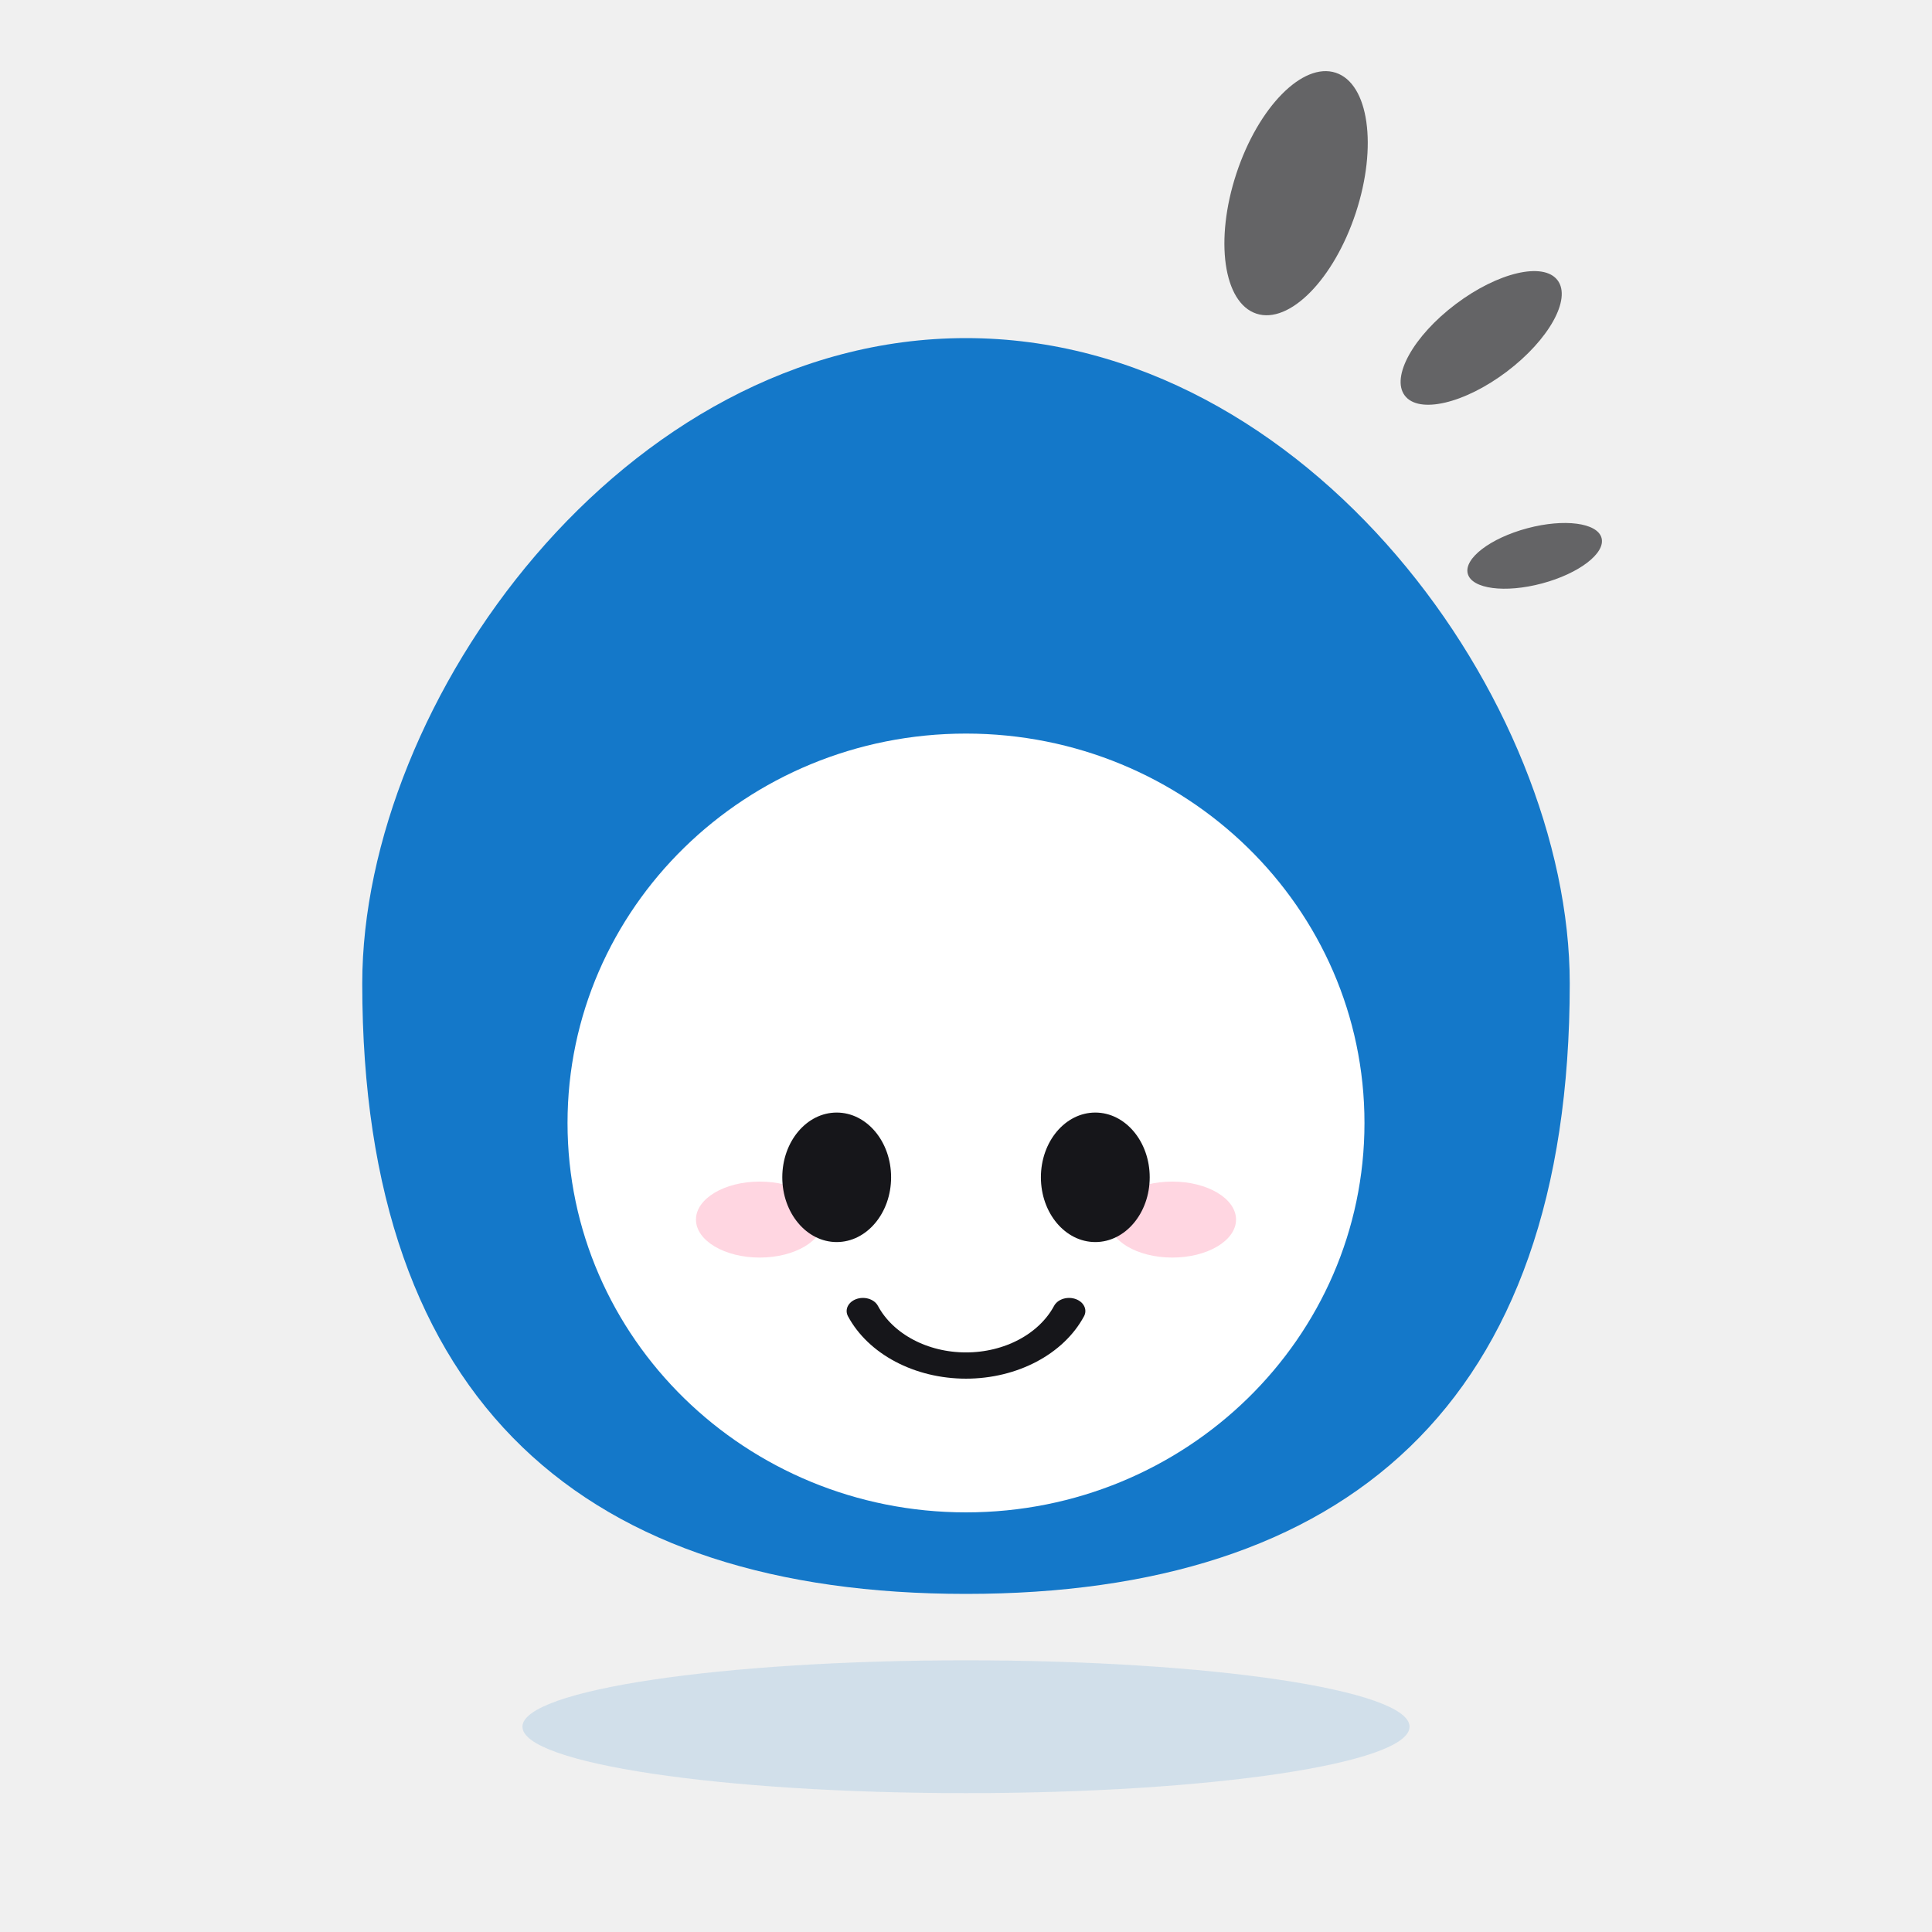
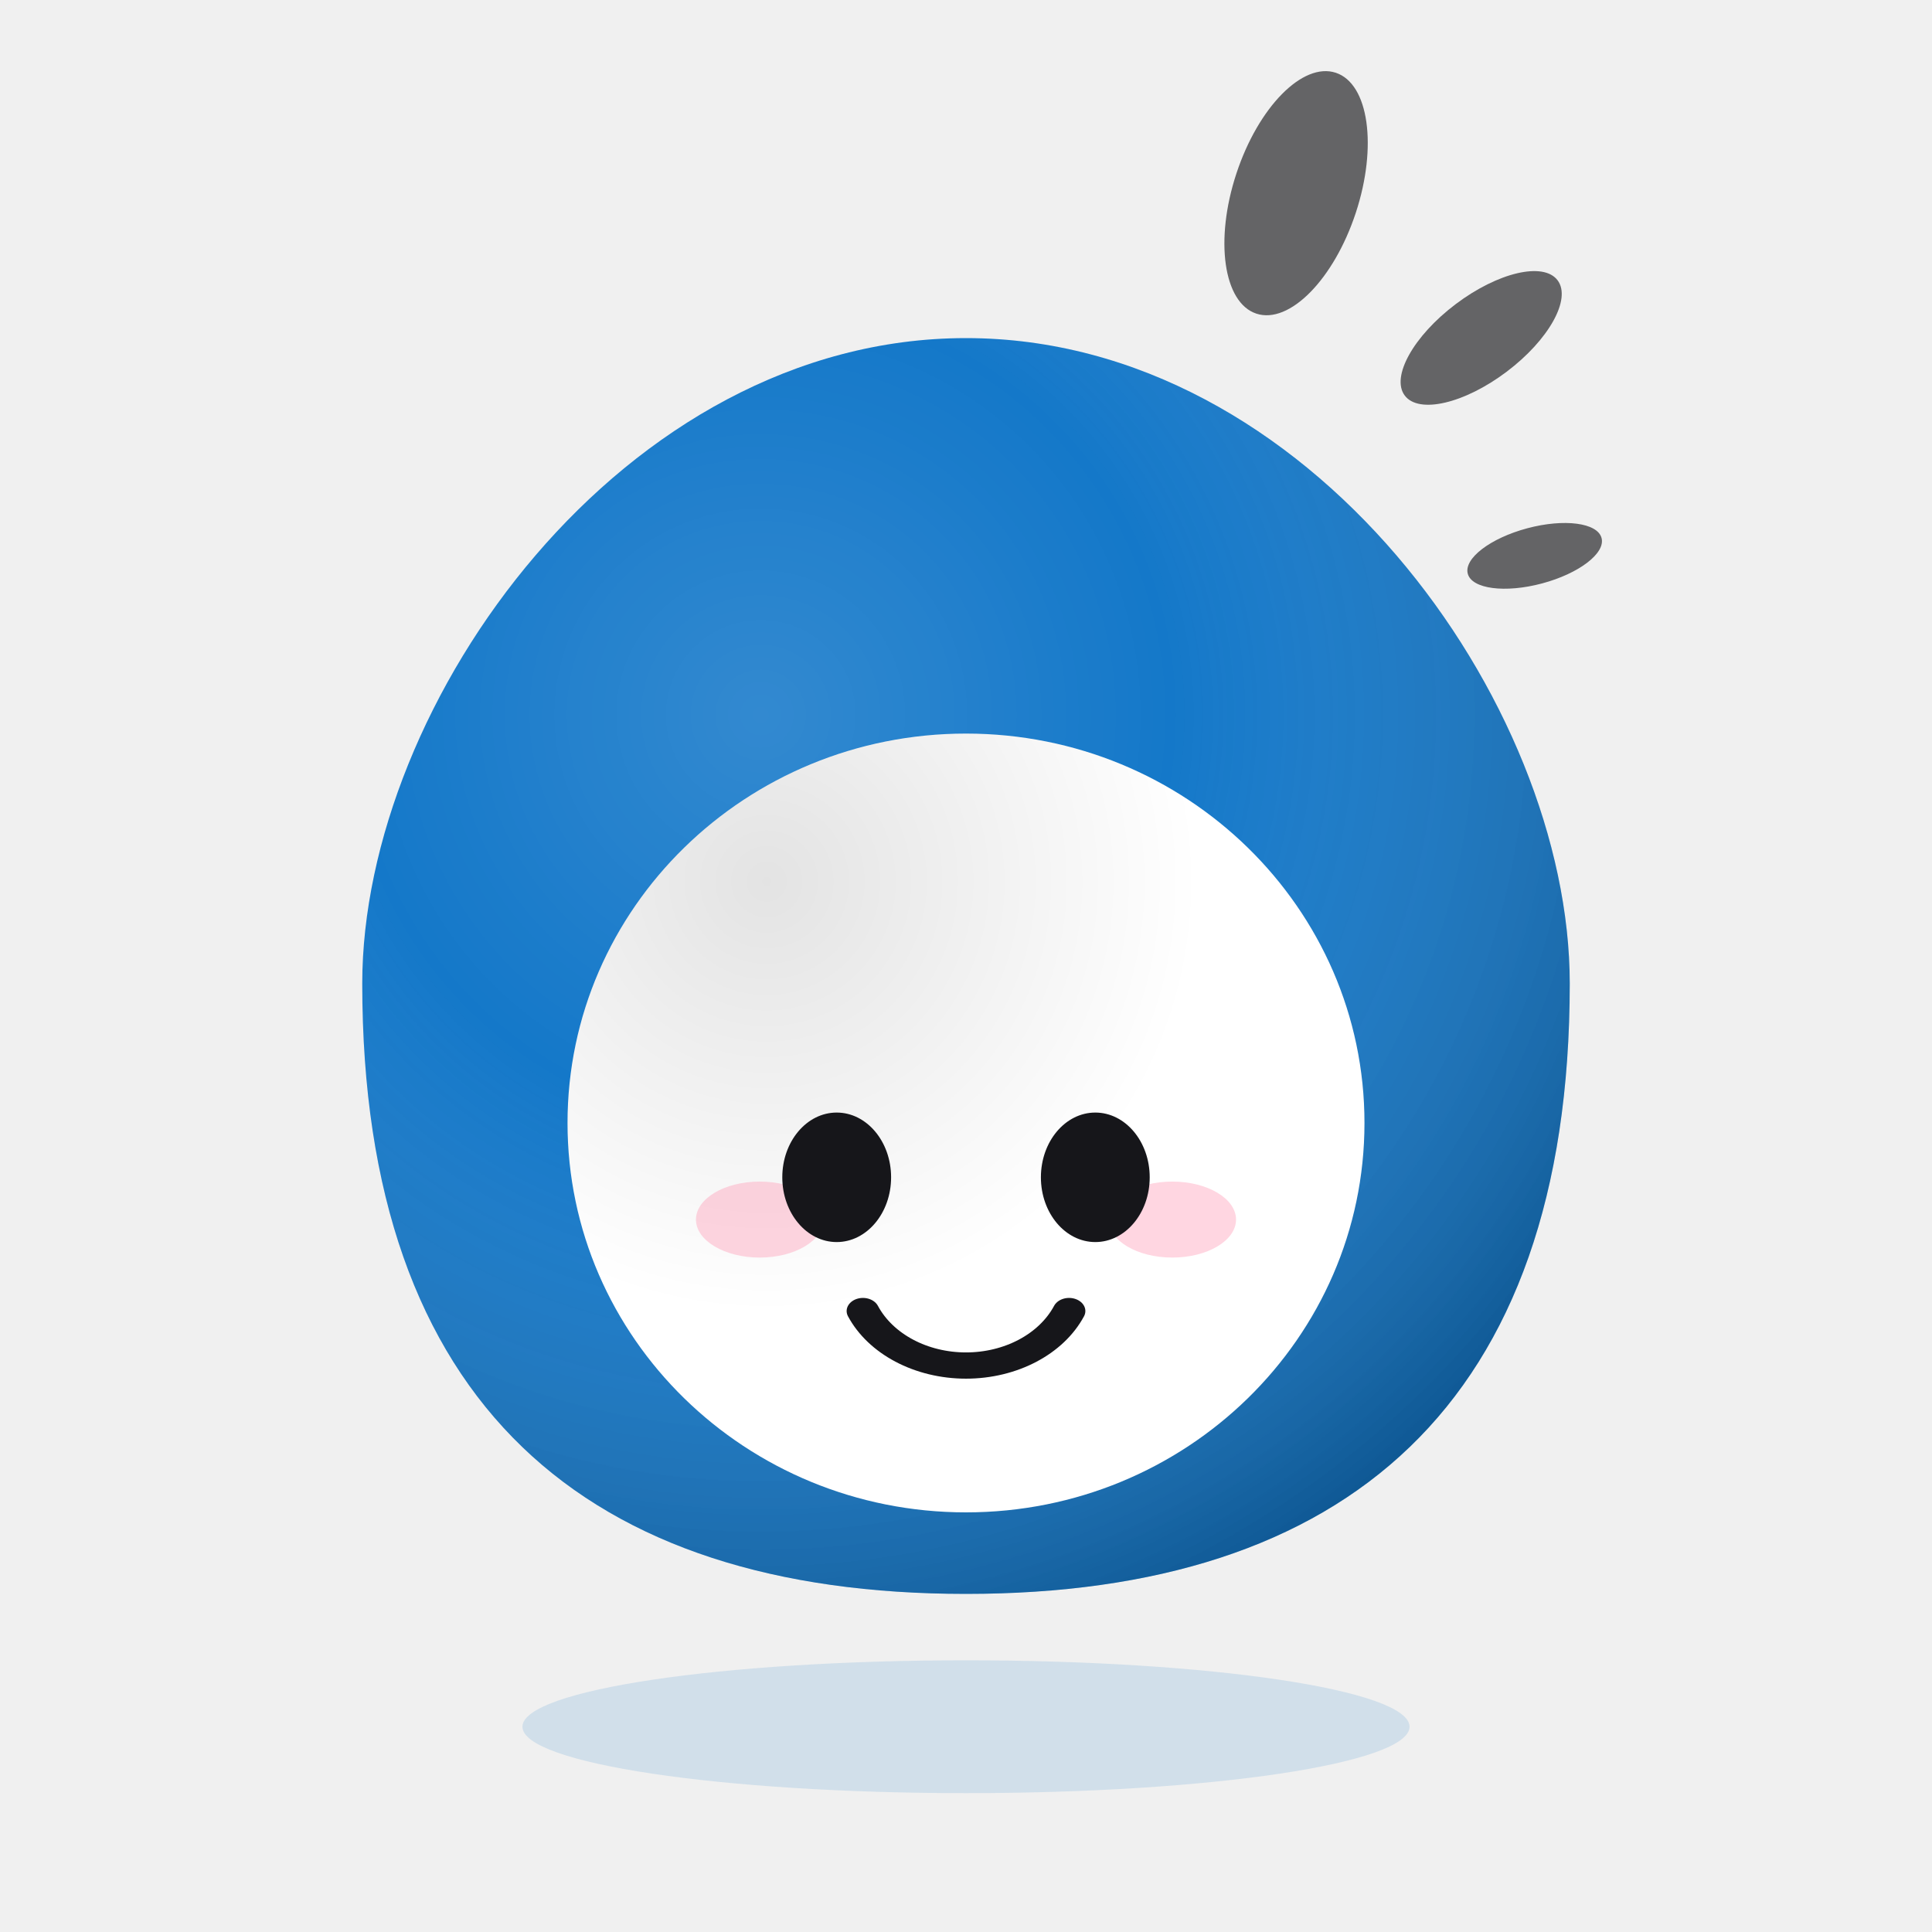
<svg xmlns="http://www.w3.org/2000/svg" width="320" height="320" viewBox="0 0 320 320">
  <defs>
+     <radialGradient id="bg0" gradientUnits="userSpaceOnUse" cx="-34" cy="-41.6" r="162" fx="-34" fy="-41.6">
+       <stop offset="0" stop-color="rgba(255,255,255,0.13)" />
+       <stop offset="0.42" stop-color="rgba(255,255,255,0)" />
+       <stop offset="1" stop-color="rgba(0,0,0,0.26)" />
+     </radialGradient>
    <clipPath id="bc1">
+       <path d="M66 26C66 61.62 36.451 90.496 0 90.496C-36.451 90.496 -66 61.62 -66 26C-66 -9.62 -36.451 -38.496 0 -38.496C36.451 -38.496 66 -9.62 66 26" transform="matrix(1 0 0 1 160 160)" />
+     </clipPath>
+     <radialGradient id="bg1" gradientUnits="userSpaceOnUse" cx="-33" cy="-13.987" r="119.318" fx="-33" fy="-13.987">
+       <stop offset="0" stop-color="rgba(0,0,0,0.109)" />
+       <stop offset="0.6" stop-color="rgba(0,0,0,0)" />
+     </radialGradient>
+     <clipPath id="bc2">
      <path d="M66 26C66 61.62 36.451 90.496 0 90.496C-36.451 90.496 -66 61.62 -66 26C-66 -9.62 -36.451 -38.496 0 -38.496C36.451 -38.496 66 -9.62 66 26" transform="matrix(1 0 0 1 160 160)" />
    </clipPath>
  </defs>
  <path d="M73.467 126C73.467 132.075 40.575 137 0 137C-40.575 137 -73.467 132.075 -73.467 126C-73.467 119.925 -40.575 115 0 115C40.575 115 73.467 119.925 73.467 126" fill="rgba(20,120,201,0.16)" fill-opacity="0.857" transform="matrix(1 0 0 1 160 160)" />
  <path d="M0 -104C56.792 -104 100 -43.68 100 2.912C100 72.8 62.674 104 0 104C-62.674 104 -100 72.8 -100 2.912C-100 -43.68 -56.792 -104 0 -104Z" fill="#1478C9" transform="matrix(1 0 0 1 160 160)" />
+   <path d="M0 -104C56.792 -104 100 -43.68 100 2.912C100 72.8 62.674 104 0 104C-62.674 104 -100 72.8 -100 2.912C-100 -43.68 -56.792 -104 0 -104Z" fill="url(#bg0)" transform="matrix(1 0 0 1 160 160)" />
  <path d="M66 26C66 61.62 36.451 90.496 0 90.496C-36.451 90.496 -66 61.62 -66 26C-66 -9.62 -36.451 -38.496 0 -38.496C36.451 -38.496 66 -9.62 66 26" fill="#FFFFFF" transform="matrix(1 0 0 1 160 160)" />
+   <g clip-path="url(#bc1)">
+     <path d="M66 26C66 61.62 36.451 90.496 0 90.496C-36.451 90.496 -66 61.62 -66 26C-66 -9.62 -36.451 -38.496 0 -38.496C36.451 -38.496 66 -9.62 66 26" fill="url(#bg1)" transform="matrix(1 0 0 1 160 160)" />
+   </g>
  <path d="M11.5 0C11.5 3.866 6.351 7 0 7C-6.351 7 -11.5 3.866 -11.5 0C-11.5 -3.866 -6.351 -7 0 -7C6.351 -7 11.5 -3.866 11.5 0" fill="rgba(255,138,168,0.50)" fill-opacity="0.7" transform="matrix(0.918 0 0 0.899 125.83 202)" />
  <path d="M11.5 0C11.5 3.866 6.351 7 0 7C-6.351 7 -11.5 3.866 -11.5 0C-11.5 -3.866 -6.351 -7 0 -7C6.351 -7 11.5 -3.866 11.5 0" fill="rgba(255,138,168,0.50)" fill-opacity="0.7" transform="matrix(0.918 0 0 0.899 194.17 202)" />
-   <g clip-path="url(#bc1)">
+   <g clip-path="url(#bc2)">
    <path d="M9.28 0C9.28 6.362 5.125 11.52 0 11.52C-5.125 11.52 -9.28 6.362 -9.28 0C-9.28 -6.362 -5.125 -11.52 0 -11.52C5.125 -11.52 9.28 -6.362 9.28 0" fill="#16161A" transform="matrix(0.971 0 0 0.931 138.583 195)" />
    <path d="M9.28 0C9.28 6.362 5.125 11.52 0 11.52C-5.125 11.52 -9.28 6.362 -9.28 0C-9.28 -6.362 -5.125 -11.52 0 -11.52C5.125 -11.52 9.28 -6.362 9.28 0" fill="#16161A" transform="matrix(0.971 0 0 0.931 181.417 195)" />
    <path d="M17.07 0.187C14.125 6.994 7.417 11.4 0 11.4C-7.417 11.4 -14.125 6.994 -17.07 0.187" fill="none" stroke="#16161A" stroke-width="5.4" stroke-linecap="round" stroke-linejoin="round" transform="matrix(1 0 0 0.805 160 217)" />
  </g>
  <path d="M10.407 0C10.407 11.598 5.748 21 0 21C-5.748 21 -10.407 11.598 -10.407 0C-10.407 -11.598 -5.748 -21 0 -21C5.748 -21 10.407 -11.598 10.407 0" fill="#16161A" fill-opacity="0.644" transform="matrix(0.95 0.313 -0.313 0.95 214.672 32)" />
  <path d="M7.013 0C7.013 8.759 3.873 15.859 0 15.859C-3.873 15.859 -7.013 8.759 -7.013 0C-7.013 -8.759 -3.873 -15.859 0 -15.859C3.873 -15.859 7.013 -8.759 7.013 0" fill="#16161A" fill-opacity="0.644" transform="matrix(0.602 0.798 -0.798 0.602 245.33 55.971)" />
  <path d="M4.73 0C4.73 6.334 2.612 11.469 0 11.469C-2.612 11.469 -4.73 6.334 -4.73 0C-4.73 -6.334 -2.612 -11.469 0 -11.469C2.612 -11.469 4.73 -6.334 4.73 0" fill="#16161A" fill-opacity="0.644" transform="matrix(0.258 0.966 -0.966 0.258 254.188 92.067)" />
</svg>
